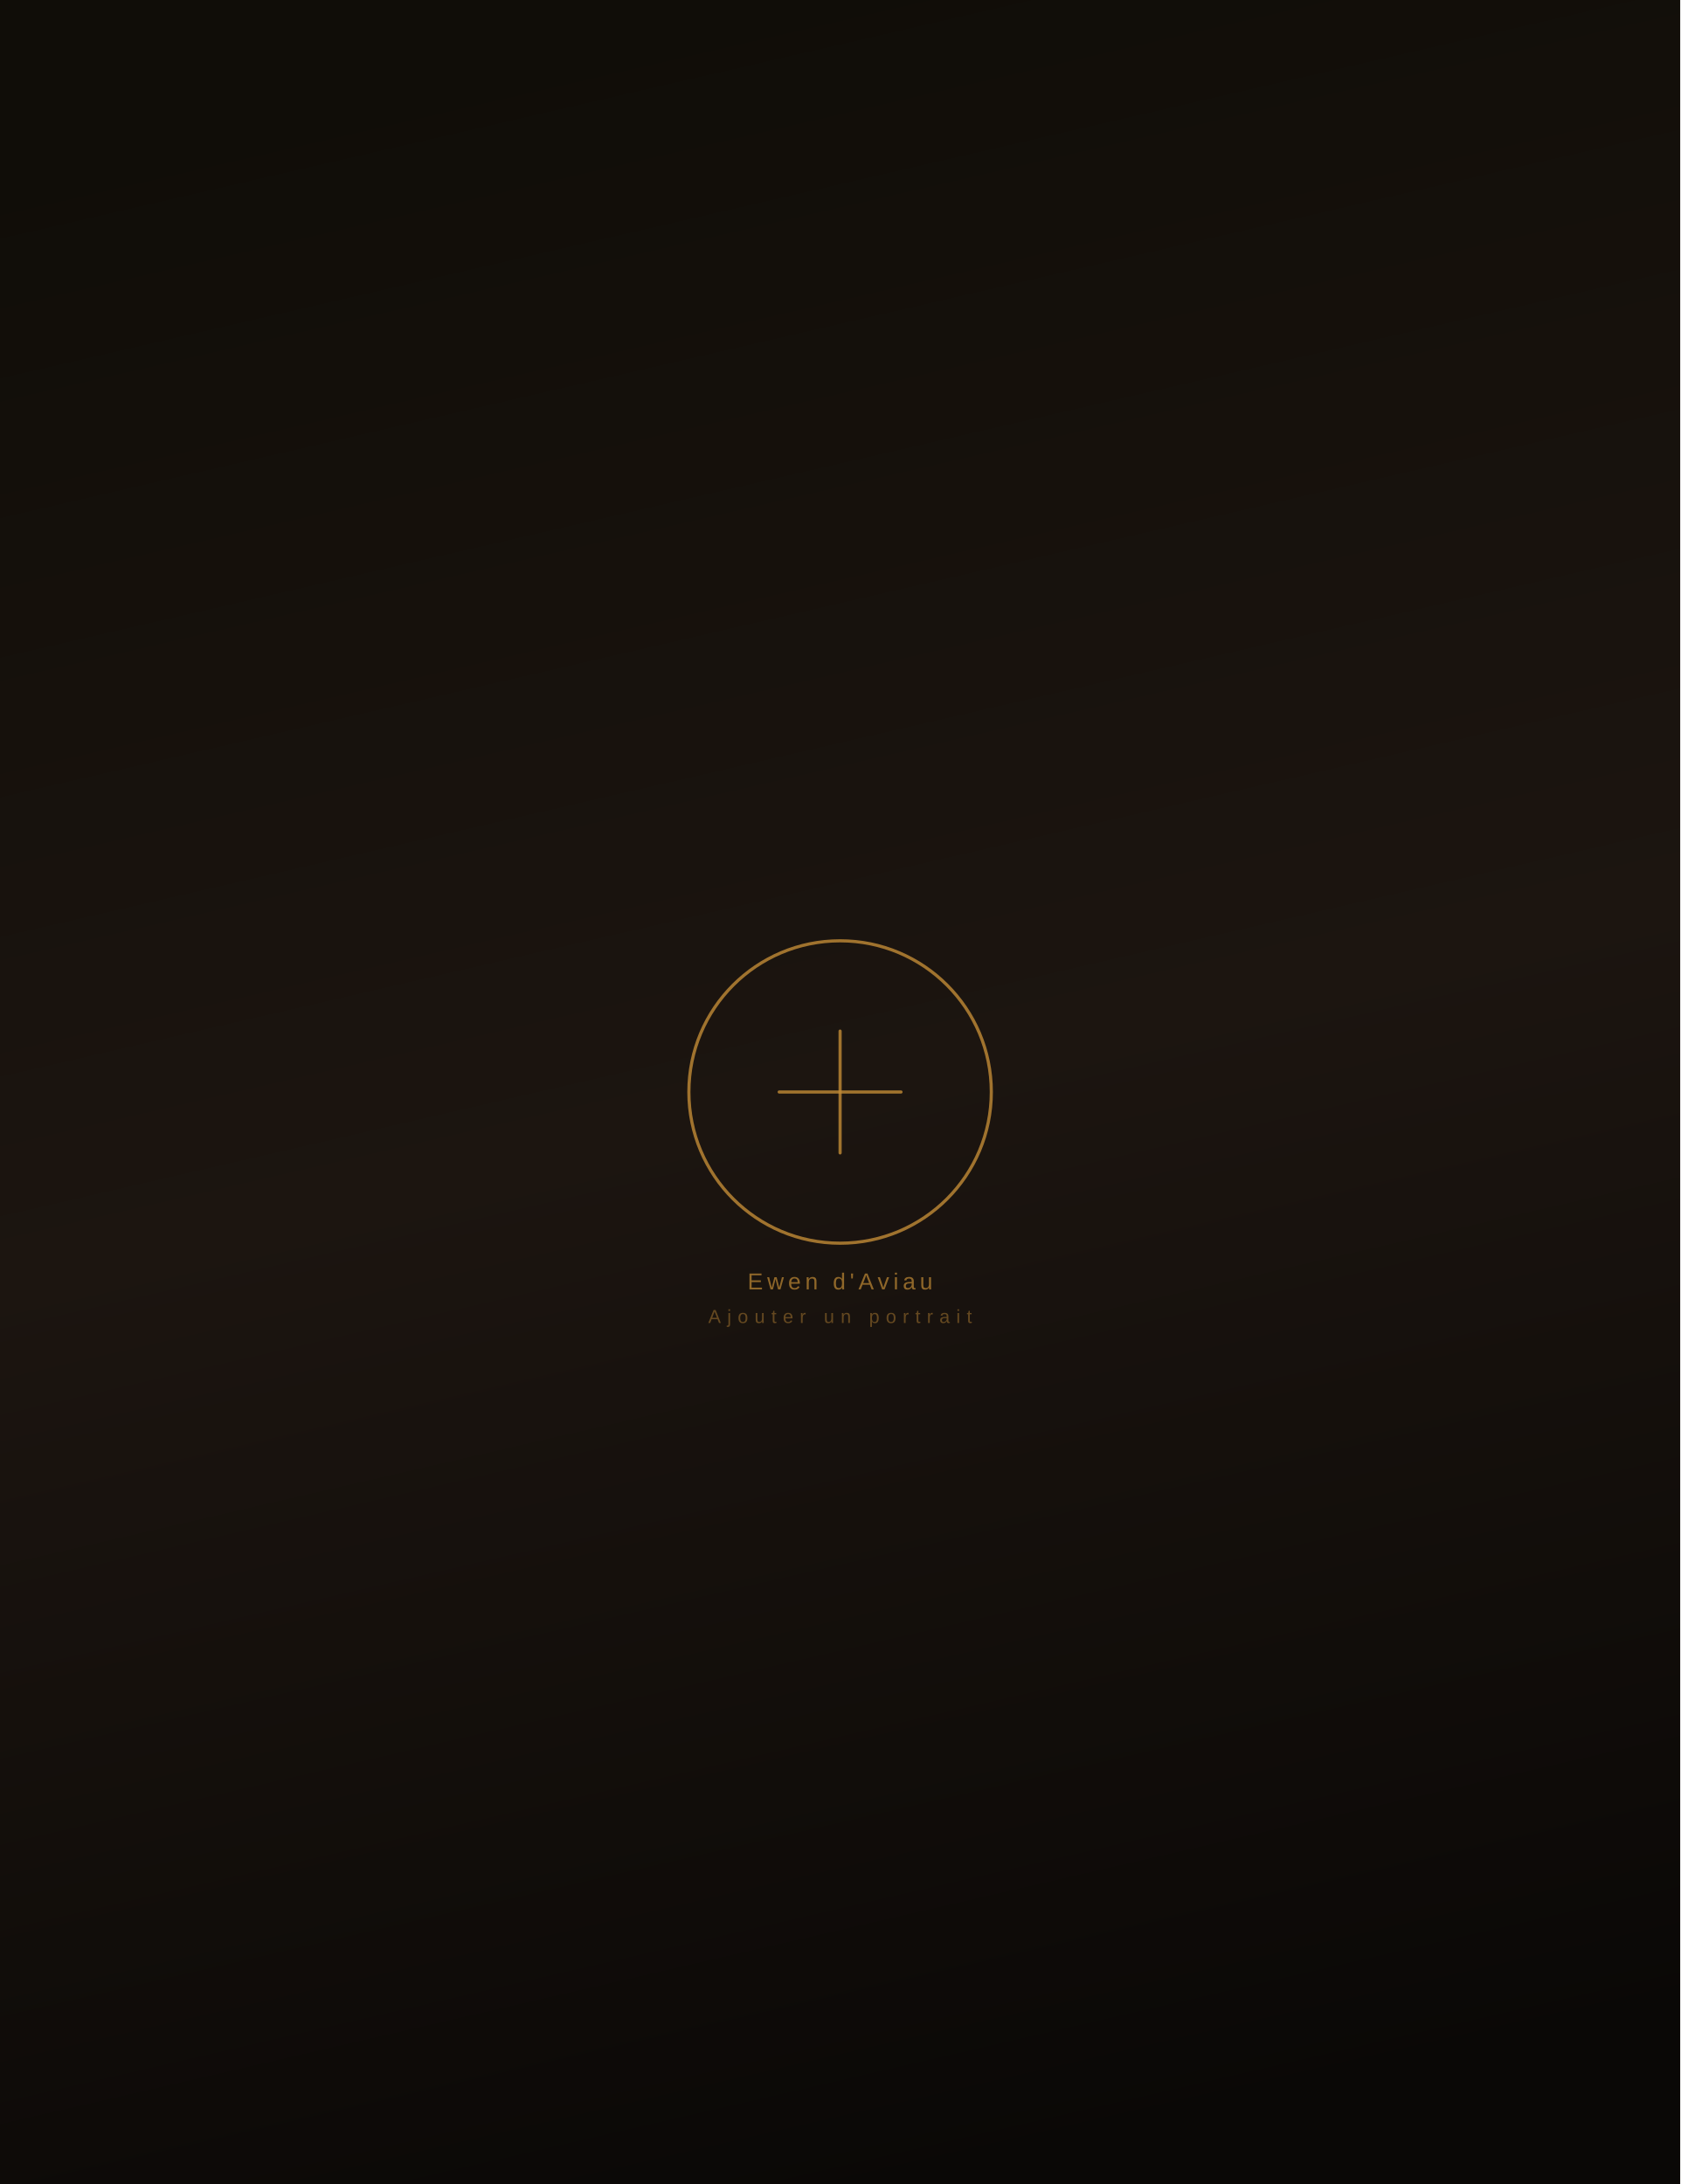
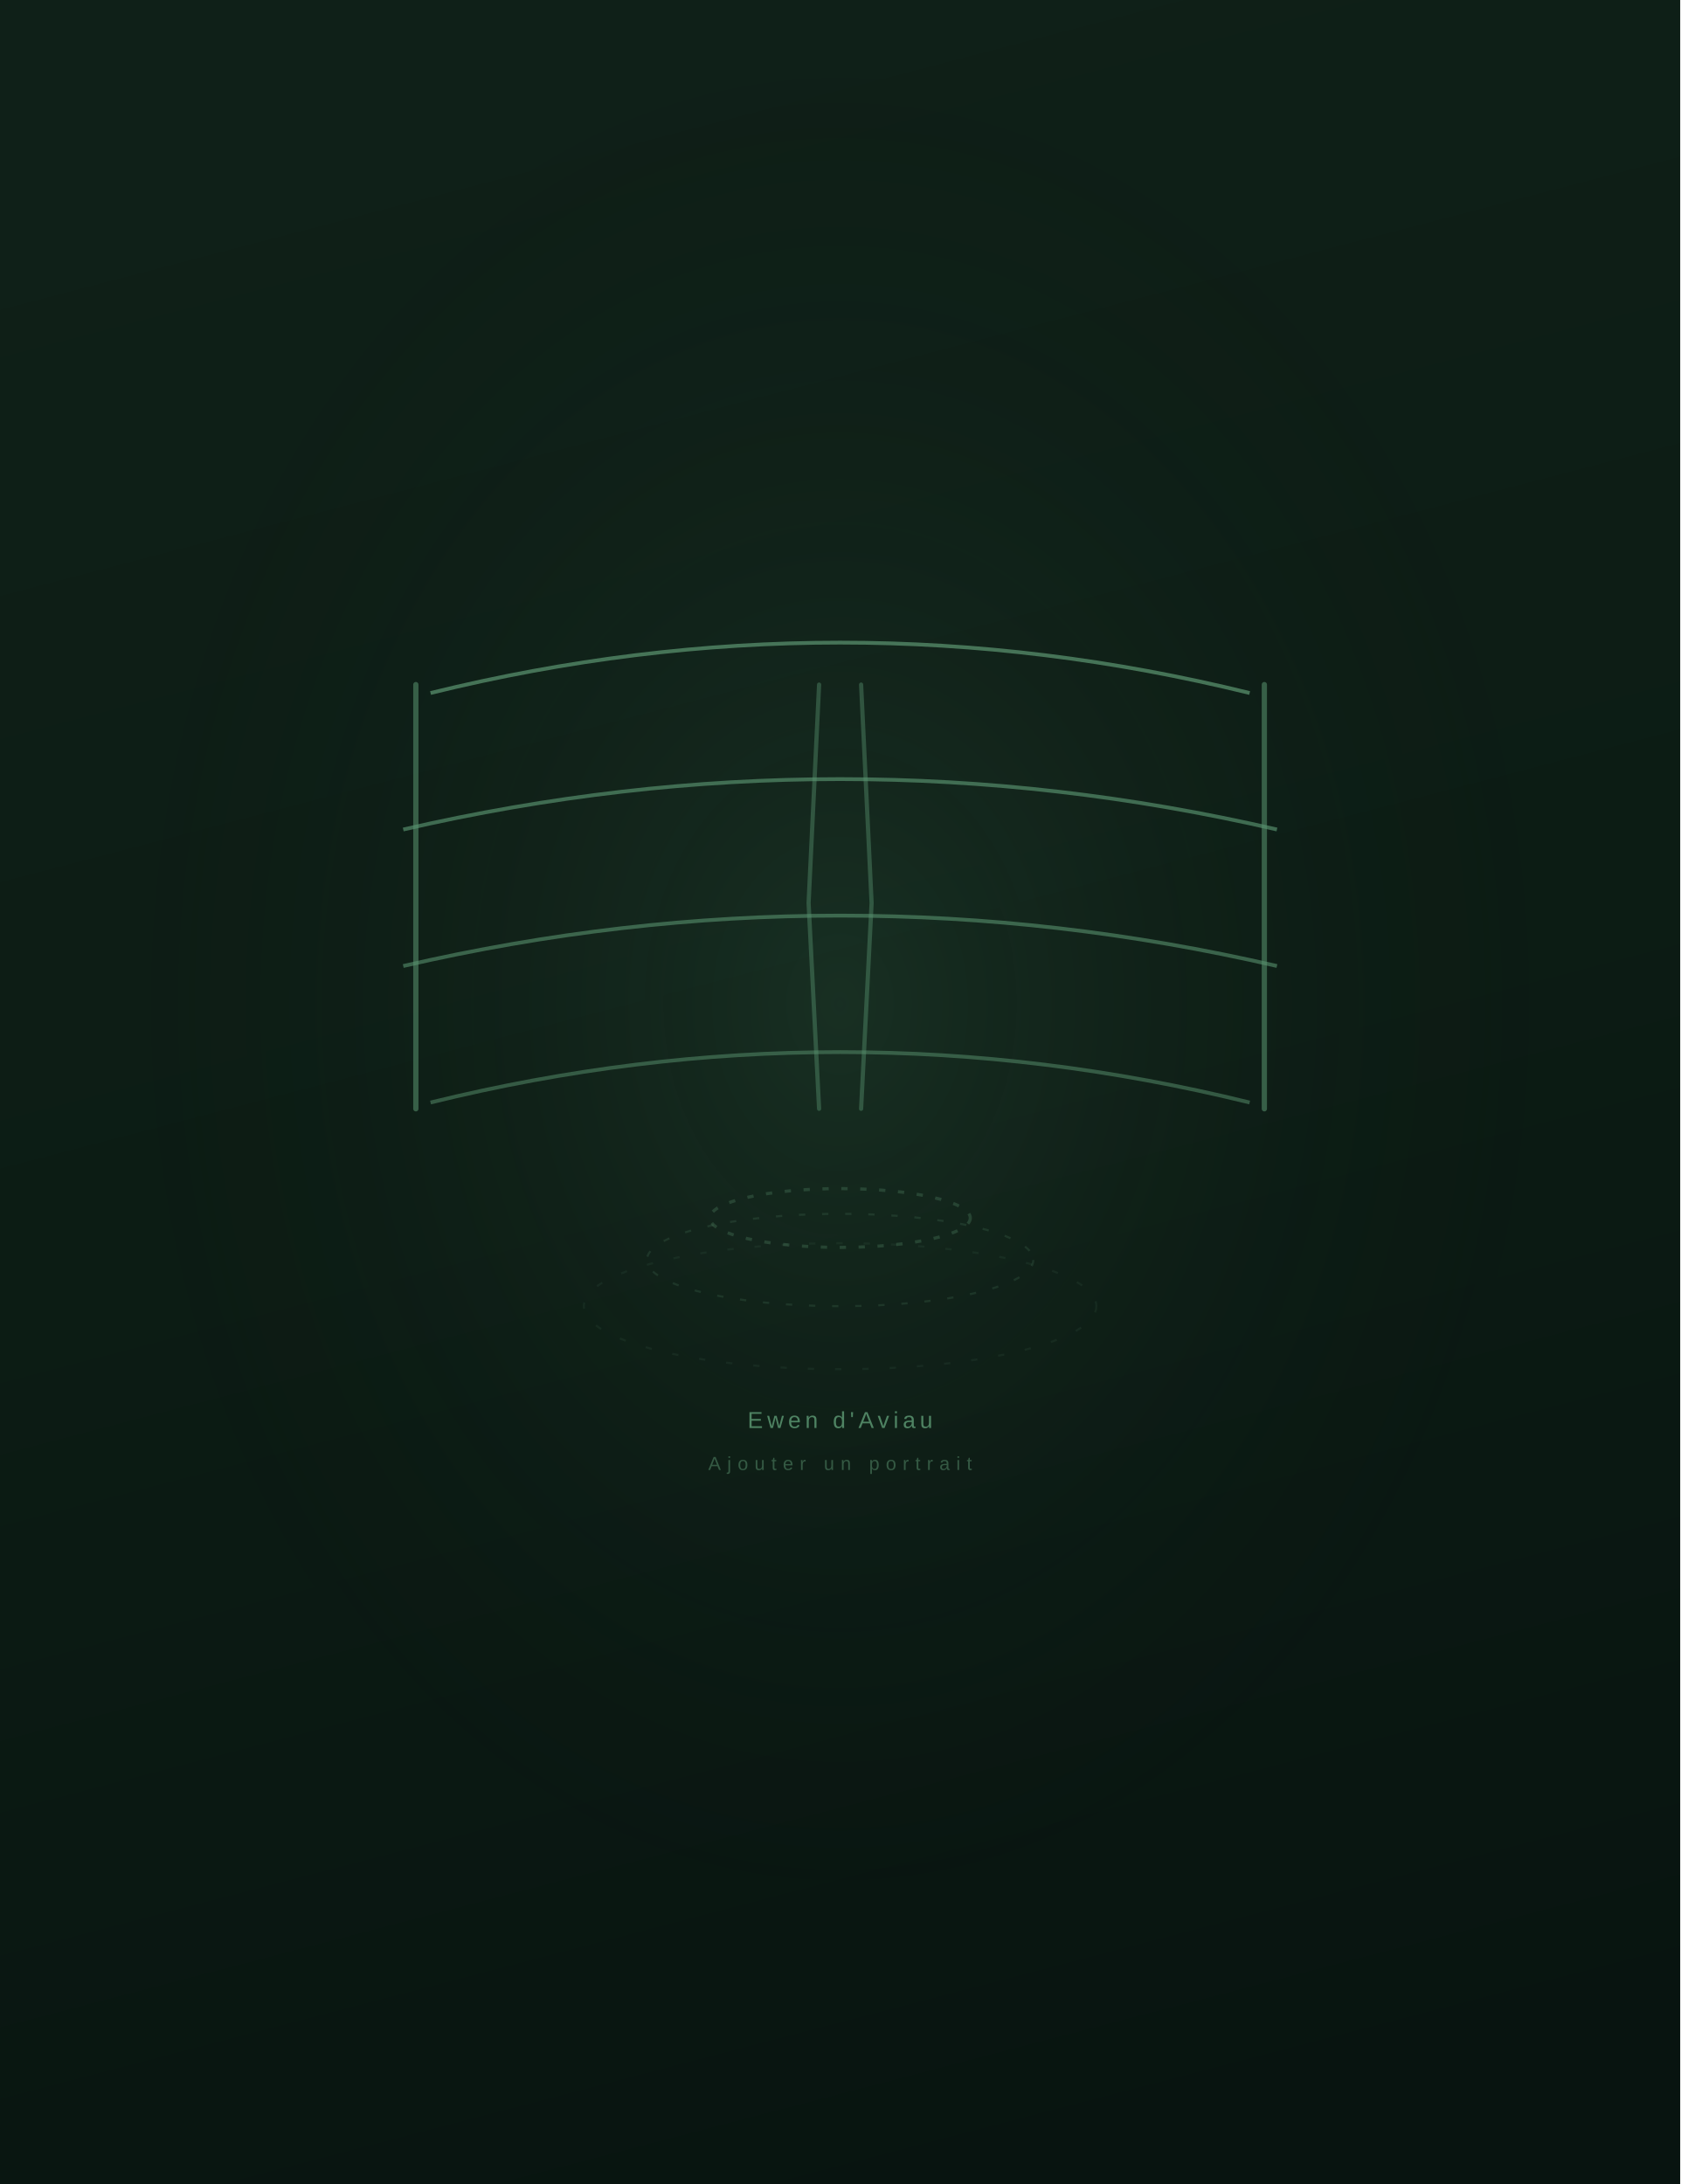
<svg xmlns="http://www.w3.org/2000/svg" viewBox="0 0 800 1040">
  <defs>
-     <linearGradient id="bg" x1="41.3%" y1="0.8%" x2="58.7%" y2="99.2%">
-       <stop offset="0%" stop-color="#100d08" />
-       <stop offset="50%" stop-color="#1c1510" />
-       <stop offset="100%" stop-color="#0a0806" />
+     <linearGradient id="bg" x1="40%" y1="0%" x2="60%" y2="100%">
+       <stop offset="0%" stop-color="#0f2018" />
+       <stop offset="50%" stop-color="#0c1c14" />
+       <stop offset="100%" stop-color="#081410" />
    </linearGradient>
+     <radialGradient id="glow" cx="50%" cy="46%" r="46%">
+       <stop offset="0%" stop-color="rgba(90,148,112,0.16)" />
+       <stop offset="100%" stop-color="transparent" />
+     </radialGradient>
  </defs>
  <rect width="800" height="1040" fill="url(#bg)" />
-   <circle cx="400" cy="520" r="72" fill="none" stroke="rgba(194,139,54,0.8)" stroke-width="1.5" />
-   <line x1="371" y1="520" x2="429" y2="520" stroke="rgba(194,139,54,0.8)" stroke-width="1.5" stroke-linecap="round" />
-   <line x1="400" y1="491" x2="400" y2="549" stroke="rgba(194,139,54,0.8)" stroke-width="1.5" stroke-linecap="round" />
-   <text x="400" y="614" text-anchor="middle" font-family="Arial,sans-serif" font-size="11" font-weight="400" letter-spacing="2" fill="rgba(194,139,54,0.7)">Ewen d'Aviau</text>
-   <text x="400" y="630" text-anchor="middle" font-family="Arial,sans-serif" font-size="9" font-weight="300" letter-spacing="3" fill="rgba(194,139,54,0.45)">Ajouter un portrait</text>
+   <rect width="800" height="1040" fill="url(#glow)" />
+   <path d="M 205 330 Q 400 282 595 330" fill="none" stroke="rgba(90,148,112,0.72)" stroke-width="1.8" />
+   <path d="M 192 395 Q 400 347 608 395" fill="none" stroke="rgba(90,148,112,0.65)" stroke-width="1.8" />
+   <path d="M 192 460 Q 400 412 608 460" fill="none" stroke="rgba(90,148,112,0.58)" stroke-width="1.8" />
+   <path d="M 205 525 Q 400 477 595 525" fill="none" stroke="rgba(90,148,112,0.5)" stroke-width="1.8" />
+   <line x1="198" y1="326" x2="198" y2="528" stroke="rgba(90,148,112,0.55)" stroke-width="2.5" stroke-linecap="round" />
+   <line x1="602" y1="326" x2="602" y2="528" stroke="rgba(90,148,112,0.55)" stroke-width="2.5" stroke-linecap="round" />
+   <path d="M 390 326 L 385 430 L 390 528 M 410 326 L 415 430 L 410 528" fill="none" stroke="rgba(90,148,112,0.42)" stroke-width="2" stroke-linecap="round" />
+   <ellipse cx="400" cy="580" rx="62" ry="14" fill="none" stroke="rgba(90,148,112,0.28)" stroke-width="1.5" stroke-dasharray="3 6" />
+   <ellipse cx="400" cy="600" rx="92" ry="22" fill="none" stroke="rgba(90,148,112,0.18)" stroke-width="1" stroke-dasharray="3 8" />
+   <ellipse cx="400" cy="622" rx="122" ry="30" fill="none" stroke="rgba(90,148,112,0.1)" stroke-width="1" stroke-dasharray="3 10" />
+   <text x="400" y="680" text-anchor="middle" font-family="Arial,sans-serif" font-size="11" font-weight="400" letter-spacing="2" fill="rgba(90,148,112,0.85)">Ewen d'Aviau</text>
+   <text x="400" y="700" text-anchor="middle" font-family="Arial,sans-serif" font-size="9" font-weight="300" letter-spacing="3" fill="rgba(90,148,112,0.5)">Ajouter un portrait</text>
</svg>
